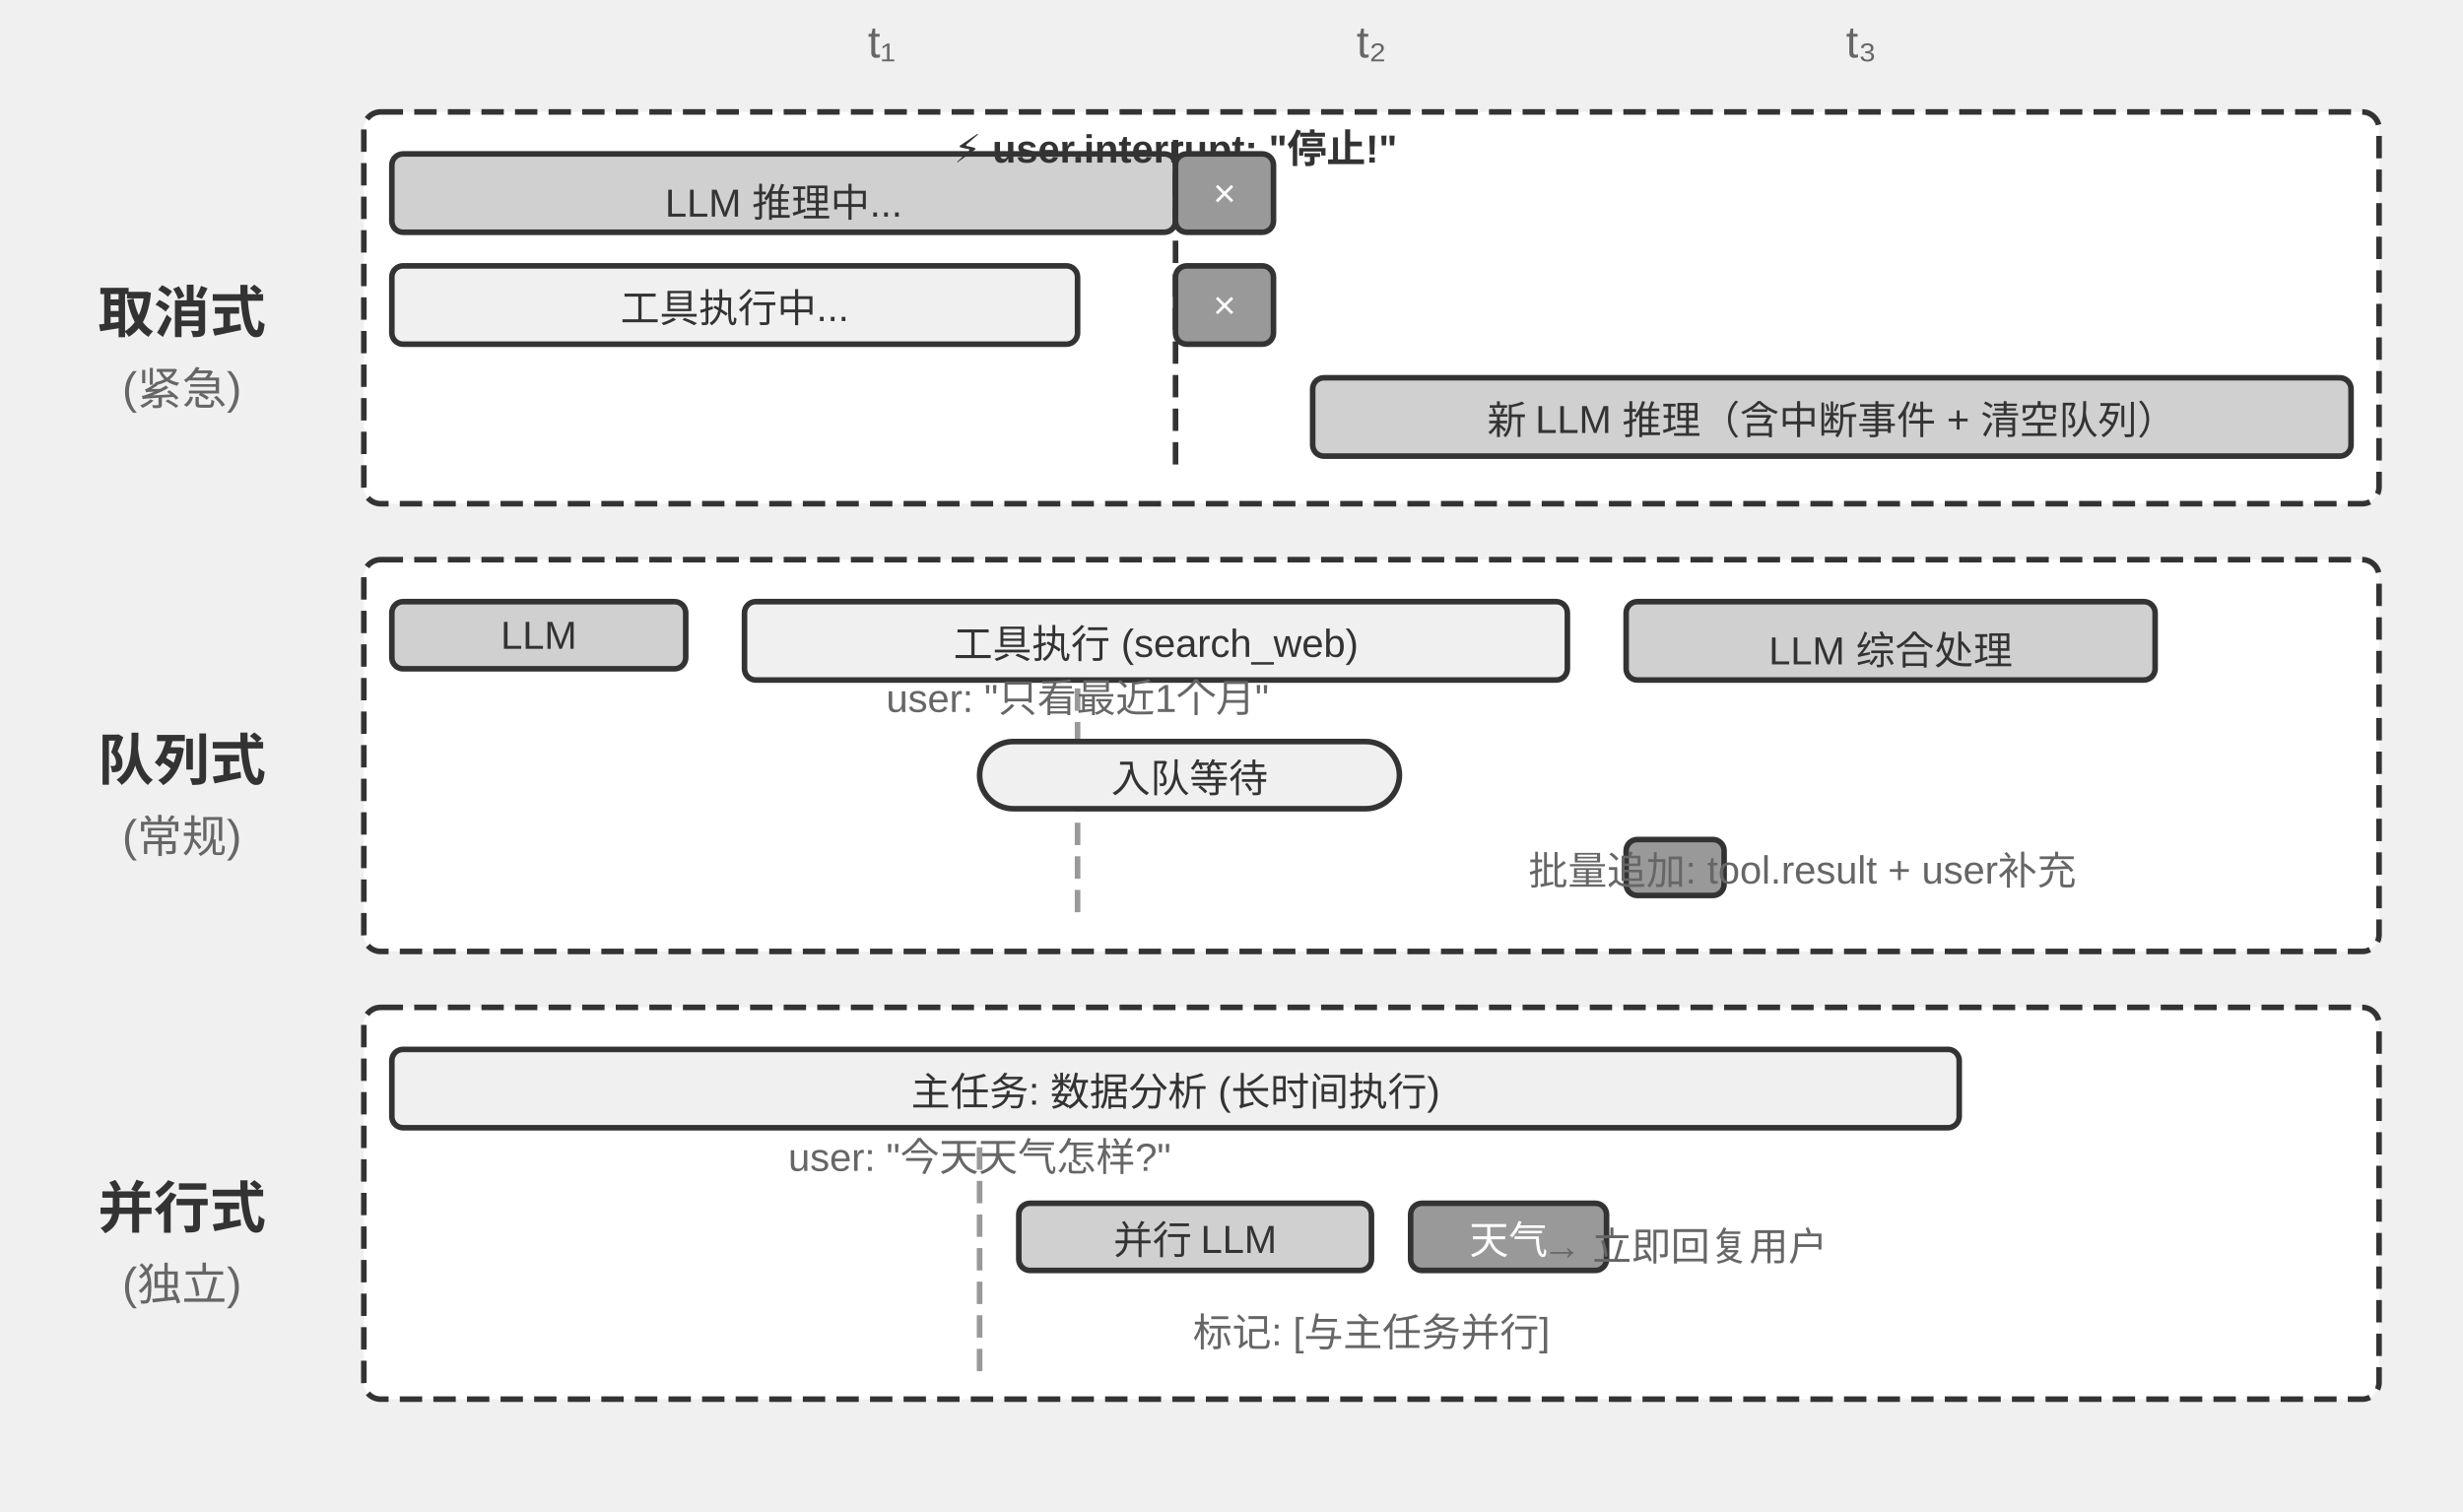
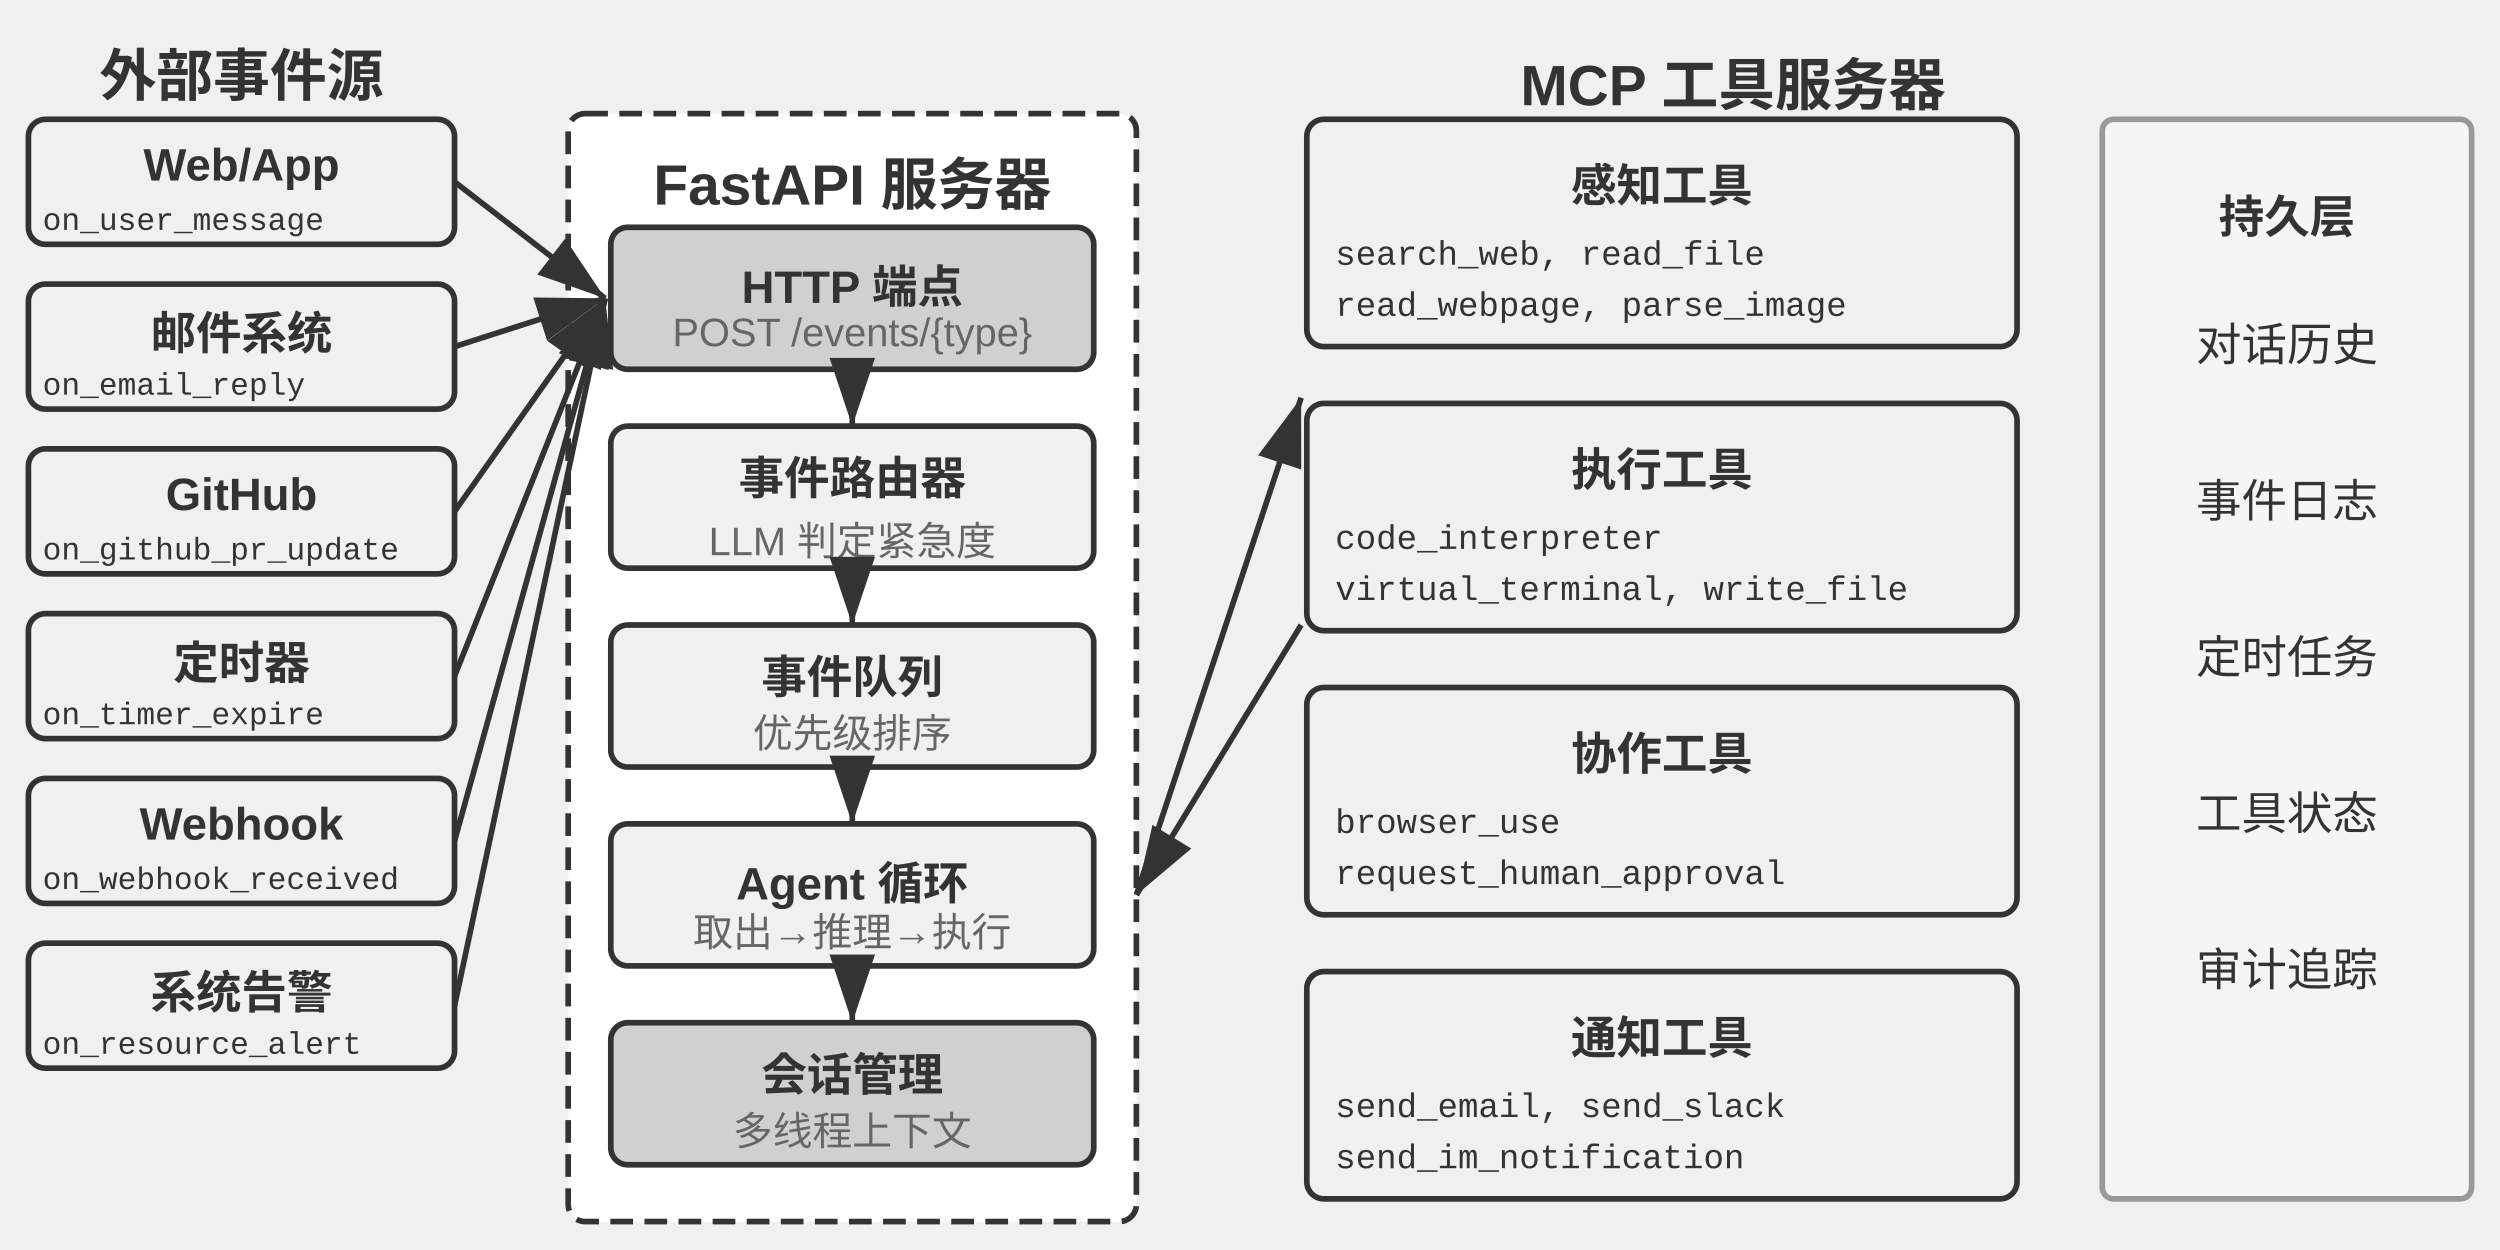
- <svg xmlns="http://www.w3.org/2000/svg" viewBox="0 40 880 540" width="880" height="540" style="background:#ffffff">
+ <svg xmlns="http://www.w3.org/2000/svg" viewBox="0 40 880 440" width="880" height="440" style="background:#ffffff">
  <defs>
    <marker id="ah" markerWidth="12" markerHeight="8" refX="12" refY="4" orient="auto">
      <polygon points="0 0, 12 4, 0 8" fill="#333333" />
    </marker>
    <marker id="ah-light" markerWidth="12" markerHeight="8" refX="12" refY="4" orient="auto">
      <polygon points="0 0, 12 4, 0 8" fill="#999999" />
    </marker>
  </defs>
-   <text x="315.0" y="55" font-family="Arial, 'Helvetica Neue', Helvetica, 'PingFang SC', 'Microsoft YaHei', sans-serif" font-size="16" fill="#666666" text-anchor="middle" dominant-baseline="central" font-weight="normal">t₁</text>
-   <text x="490.0" y="55" font-family="Arial, 'Helvetica Neue', Helvetica, 'PingFang SC', 'Microsoft YaHei', sans-serif" font-size="16" fill="#666666" text-anchor="middle" dominant-baseline="central" font-weight="normal">t₂</text>
-   <text x="665.0" y="55" font-family="Arial, 'Helvetica Neue', Helvetica, 'PingFang SC', 'Microsoft YaHei', sans-serif" font-size="16" fill="#666666" text-anchor="middle" dominant-baseline="central" font-weight="normal">t₃</text>
-   <rect x="130" y="80" width="720" height="140" rx="6" fill="#ffffff" stroke="#333333" stroke-width="2" stroke-dasharray="8,4" />
-   <text x="65.0" y="150" font-family="Arial, 'Helvetica Neue', Helvetica, 'PingFang SC', 'Microsoft YaHei', sans-serif" font-size="20" fill="#333333" text-anchor="middle" dominant-baseline="central" font-weight="bold">取消式</text>
-   <text x="65.0" y="175" font-family="Arial, 'Helvetica Neue', Helvetica, 'PingFang SC', 'Microsoft YaHei', sans-serif" font-size="16" fill="#666666" text-anchor="middle" dominant-baseline="central" font-weight="normal">(紧急)</text>
-   <rect x="140.0" y="95" width="280.0" height="28" rx="4" fill="#d0d0d0" stroke="#333333" stroke-width="2" />
-   <text x="280.0" y="109.0" font-family="Arial, 'Helvetica Neue', Helvetica, 'PingFang SC', 'Microsoft YaHei', sans-serif" font-size="14" fill="#333333" text-anchor="middle" dominant-baseline="central" font-weight="normal">LLM 推理中...</text>
-   <line x1="420.0" y1="90" x2="420.0" y2="210" stroke="#333333" stroke-width="2" stroke-dasharray="8,4" />
-   <text x="420.0" y="90" font-family="Arial, 'Helvetica Neue', Helvetica, 'PingFang SC', 'Microsoft YaHei', sans-serif" font-size="14" fill="#333333" text-anchor="middle" dominant-baseline="central" font-weight="bold">⚡ user.interrupt: "停止!"</text>
-   <rect x="420.0" y="95" width="35.0" height="28" rx="4" fill="#999999" stroke="#333333" stroke-width="2" />
-   <text x="437.5" y="109.0" font-family="Arial, 'Helvetica Neue', Helvetica, 'PingFang SC', 'Microsoft YaHei', sans-serif" font-size="14" fill="#ffffff" text-anchor="middle" dominant-baseline="central" font-weight="normal">×</text>
-   <rect x="140.0" y="135" width="245.0" height="28" rx="4" fill="#f0f0f0" stroke="#333333" stroke-width="2" />
-   <text x="262.5" y="149.0" font-family="Arial, 'Helvetica Neue', Helvetica, 'PingFang SC', 'Microsoft YaHei', sans-serif" font-size="14" fill="#333333" text-anchor="middle" dominant-baseline="central" font-weight="normal">工具执行中...</text>
-   <rect x="420.0" y="135" width="35.0" height="28" rx="4" fill="#999999" stroke="#333333" stroke-width="2" />
-   <text x="437.5" y="149.0" font-family="Arial, 'Helvetica Neue', Helvetica, 'PingFang SC', 'Microsoft YaHei', sans-serif" font-size="14" fill="#ffffff" text-anchor="middle" dominant-baseline="central" font-weight="normal">×</text>
-   <rect x="469.0" y="175" width="371.0" height="28" rx="4" fill="#d0d0d0" stroke="#333333" stroke-width="2" />
-   <text x="654.5" y="189.0" font-family="Arial, 'Helvetica Neue', Helvetica, 'PingFang SC', 'Microsoft YaHei', sans-serif" font-size="14" fill="#333333" text-anchor="middle" dominant-baseline="central" font-weight="normal">新 LLM 推理（含中断事件 + 清空队列）</text>
-   <rect x="130" y="240" width="720" height="140" rx="6" fill="#ffffff" stroke="#333333" stroke-width="2" stroke-dasharray="8,4" />
-   <text x="65.0" y="310" font-family="Arial, 'Helvetica Neue', Helvetica, 'PingFang SC', 'Microsoft YaHei', sans-serif" font-size="20" fill="#333333" text-anchor="middle" dominant-baseline="central" font-weight="bold">队列式</text>
-   <text x="65.0" y="335" font-family="Arial, 'Helvetica Neue', Helvetica, 'PingFang SC', 'Microsoft YaHei', sans-serif" font-size="16" fill="#666666" text-anchor="middle" dominant-baseline="central" font-weight="normal">(常规)</text>
-   <rect x="140.0" y="255" width="105.0" height="24" rx="4" fill="#d0d0d0" stroke="#333333" stroke-width="2" />
-   <text x="192.5" y="267.0" font-family="Arial, 'Helvetica Neue', Helvetica, 'PingFang SC', 'Microsoft YaHei', sans-serif" font-size="14" fill="#333333" text-anchor="middle" dominant-baseline="central" font-weight="normal">LLM</text>
-   <rect x="266.0" y="255" width="294.0" height="28" rx="4" fill="#f0f0f0" stroke="#333333" stroke-width="2" />
-   <text x="413.0" y="269.0" font-family="Arial, 'Helvetica Neue', Helvetica, 'PingFang SC', 'Microsoft YaHei', sans-serif" font-size="14" fill="#333333" text-anchor="middle" dominant-baseline="central" font-weight="normal">工具执行 (search_web)</text>
-   <rect x="581.0" y="255" width="189.0" height="28" rx="4" fill="#d0d0d0" stroke="#333333" stroke-width="2" />
-   <text x="675.5" y="269.0" font-family="Arial, 'Helvetica Neue', Helvetica, 'PingFang SC', 'Microsoft YaHei', sans-serif" font-size="14" fill="#333333" text-anchor="middle" dominant-baseline="central" font-weight="normal">LLM 综合处理</text>
-   <line x1="385.0" y1="286" x2="385.0" y2="370" stroke="#999999" stroke-width="2" stroke-dasharray="8,4" />
-   <text x="385.0" y="286" font-family="Arial, 'Helvetica Neue', Helvetica, 'PingFang SC', 'Microsoft YaHei', sans-serif" font-size="14" fill="#666666" text-anchor="middle" dominant-baseline="central" font-weight="normal">user: "只看最近1个月"</text>
-   <rect x="350.0" y="305" width="150" height="24" rx="12" fill="#f0f0f0" stroke="#333333" stroke-width="2" />
-   <text x="425.0" y="317.0" font-family="Arial, 'Helvetica Neue', Helvetica, 'PingFang SC', 'Microsoft YaHei', sans-serif" font-size="14" fill="#333333" text-anchor="middle" dominant-baseline="central" font-weight="normal">入队等待</text>
-   <rect x="581.0" y="340" width="35.0" height="20" rx="4" fill="#999999" stroke="#333333" stroke-width="2" />
-   <text x="598.5" y="350.0" font-family="Arial, 'Helvetica Neue', Helvetica, 'PingFang SC', 'Microsoft YaHei', sans-serif" font-size="14" fill="#ffffff" text-anchor="middle" dominant-baseline="central" font-weight="normal" />
-   <text x="644.0" y="350" font-family="Arial, 'Helvetica Neue', Helvetica, 'PingFang SC', 'Microsoft YaHei', sans-serif" font-size="14" fill="#666666" text-anchor="middle" dominant-baseline="central" font-weight="normal">批量追加: tool.result + user补充</text>
-   <rect x="130" y="400" width="720" height="140" rx="6" fill="#ffffff" stroke="#333333" stroke-width="2" stroke-dasharray="8,4" />
-   <text x="65.0" y="470" font-family="Arial, 'Helvetica Neue', Helvetica, 'PingFang SC', 'Microsoft YaHei', sans-serif" font-size="20" fill="#333333" text-anchor="middle" dominant-baseline="central" font-weight="bold">并行式</text>
-   <text x="65.0" y="495" font-family="Arial, 'Helvetica Neue', Helvetica, 'PingFang SC', 'Microsoft YaHei', sans-serif" font-size="16" fill="#666666" text-anchor="middle" dominant-baseline="central" font-weight="normal">(独立)</text>
-   <rect x="140.0" y="415" width="560.0" height="28" rx="4" fill="#f0f0f0" stroke="#333333" stroke-width="2" />
-   <text x="420.0" y="429.0" font-family="Arial, 'Helvetica Neue', Helvetica, 'PingFang SC', 'Microsoft YaHei', sans-serif" font-size="14" fill="#333333" text-anchor="middle" dominant-baseline="central" font-weight="normal">主任务: 数据分析 (长时间执行)</text>
-   <line x1="350.0" y1="450" x2="350.0" y2="530" stroke="#999999" stroke-width="2" stroke-dasharray="8,4" />
-   <text x="350.0" y="450" font-family="Arial, 'Helvetica Neue', Helvetica, 'PingFang SC', 'Microsoft YaHei', sans-serif" font-size="14" fill="#666666" text-anchor="middle" dominant-baseline="central" font-weight="normal">user: "今天天气怎样?"</text>
-   <rect x="364.0" y="470" width="126.0" height="24" rx="4" fill="#d0d0d0" stroke="#333333" stroke-width="2" />
-   <text x="427.0" y="482.0" font-family="Arial, 'Helvetica Neue', Helvetica, 'PingFang SC', 'Microsoft YaHei', sans-serif" font-size="14" fill="#333333" text-anchor="middle" dominant-baseline="central" font-weight="normal">并行 LLM</text>
-   <rect x="504.0" y="470" width="70.0" height="24" rx="4" fill="#999999" stroke="#333333" stroke-width="2" />
-   <text x="539.0" y="482.0" font-family="Arial, 'Helvetica Neue', Helvetica, 'PingFang SC', 'Microsoft YaHei', sans-serif" font-size="14" fill="#ffffff" text-anchor="middle" dominant-baseline="central" font-weight="normal">天气</text>
-   <text x="602.0" y="482" font-family="Arial, 'Helvetica Neue', Helvetica, 'PingFang SC', 'Microsoft YaHei', sans-serif" font-size="14" fill="#666666" text-anchor="middle" dominant-baseline="central" font-weight="normal">→ 立即回复用户</text>
-   <text x="490.0" y="515" font-family="Arial, 'Helvetica Neue', Helvetica, 'PingFang SC', 'Microsoft YaHei', sans-serif" font-size="14" fill="#666666" text-anchor="middle" dominant-baseline="central" font-weight="normal">标记: [与主任务并行]</text>
+   <text x="85" y="65" font-family="Arial, 'Helvetica Neue', Helvetica, 'PingFang SC', 'Microsoft YaHei', sans-serif" font-size="20" fill="#333333" text-anchor="middle" dominant-baseline="central" font-weight="bold">外部事件源</text>
+   <rect x="10" y="82" width="150" height="44" rx="6" fill="#f0f0f0" stroke="#333333" stroke-width="2" />
+   <text x="85" y="98" font-family="Arial, 'Helvetica Neue', Helvetica, 'PingFang SC', 'Microsoft YaHei', sans-serif" font-size="16" fill="#333333" text-anchor="middle" dominant-baseline="central" font-weight="bold">Web/App</text>
+   <text x="15" y="118" font-family="'Courier New', Courier, monospace" font-size="11" fill="#333333" text-anchor="start" dominant-baseline="central">on_user_message</text>
+   <rect x="10" y="140" width="150" height="44" rx="6" fill="#f0f0f0" stroke="#333333" stroke-width="2" />
+   <text x="85" y="156" font-family="Arial, 'Helvetica Neue', Helvetica, 'PingFang SC', 'Microsoft YaHei', sans-serif" font-size="16" fill="#333333" text-anchor="middle" dominant-baseline="central" font-weight="bold">邮件系统</text>
+   <text x="15" y="176" font-family="'Courier New', Courier, monospace" font-size="11" fill="#333333" text-anchor="start" dominant-baseline="central">on_email_reply</text>
+   <rect x="10" y="198" width="150" height="44" rx="6" fill="#f0f0f0" stroke="#333333" stroke-width="2" />
+   <text x="85" y="214" font-family="Arial, 'Helvetica Neue', Helvetica, 'PingFang SC', 'Microsoft YaHei', sans-serif" font-size="16" fill="#333333" text-anchor="middle" dominant-baseline="central" font-weight="bold">GitHub</text>
+   <text x="15" y="234" font-family="'Courier New', Courier, monospace" font-size="11" fill="#333333" text-anchor="start" dominant-baseline="central">on_github_pr_update</text>
+   <rect x="10" y="256" width="150" height="44" rx="6" fill="#f0f0f0" stroke="#333333" stroke-width="2" />
+   <text x="85" y="272" font-family="Arial, 'Helvetica Neue', Helvetica, 'PingFang SC', 'Microsoft YaHei', sans-serif" font-size="16" fill="#333333" text-anchor="middle" dominant-baseline="central" font-weight="bold">定时器</text>
+   <text x="15" y="292" font-family="'Courier New', Courier, monospace" font-size="11" fill="#333333" text-anchor="start" dominant-baseline="central">on_timer_expire</text>
+   <rect x="10" y="314" width="150" height="44" rx="6" fill="#f0f0f0" stroke="#333333" stroke-width="2" />
+   <text x="85" y="330" font-family="Arial, 'Helvetica Neue', Helvetica, 'PingFang SC', 'Microsoft YaHei', sans-serif" font-size="16" fill="#333333" text-anchor="middle" dominant-baseline="central" font-weight="bold">Webhook</text>
+   <text x="15" y="350" font-family="'Courier New', Courier, monospace" font-size="11" fill="#333333" text-anchor="start" dominant-baseline="central">on_webhook_received</text>
+   <rect x="10" y="372" width="150" height="44" rx="6" fill="#f0f0f0" stroke="#333333" stroke-width="2" />
+   <text x="85" y="388" font-family="Arial, 'Helvetica Neue', Helvetica, 'PingFang SC', 'Microsoft YaHei', sans-serif" font-size="16" fill="#333333" text-anchor="middle" dominant-baseline="central" font-weight="bold">系统告警</text>
+   <text x="15" y="408" font-family="'Courier New', Courier, monospace" font-size="11" fill="#333333" text-anchor="start" dominant-baseline="central">on_resource_alert</text>
+   <rect x="200" y="80" width="200" height="390" rx="6" fill="#ffffff" stroke="#333333" stroke-width="2" stroke-dasharray="8,4" />
+   <text x="300" y="100" font-family="Arial, 'Helvetica Neue', Helvetica, 'PingFang SC', 'Microsoft YaHei', sans-serif" font-size="20" fill="#333333" text-anchor="middle" dominant-baseline="central" font-weight="bold">FastAPI 服务器</text>
+   <rect x="215" y="120" width="170" height="50" rx="6" fill="#d0d0d0" stroke="#333333" stroke-width="2" />
+   <text x="300" y="137" font-family="Arial, 'Helvetica Neue', Helvetica, 'PingFang SC', 'Microsoft YaHei', sans-serif" font-size="16" fill="#333333" text-anchor="middle" dominant-baseline="central" font-weight="bold">HTTP 端点</text>
+   <text x="300" y="157" font-family="Arial, 'Helvetica Neue', Helvetica, 'PingFang SC', 'Microsoft YaHei', sans-serif" font-size="14" fill="#666666" text-anchor="middle" dominant-baseline="central" font-weight="normal">POST /events/{type}</text>
+   <rect x="215" y="190" width="170" height="50" rx="6" fill="#f0f0f0" stroke="#333333" stroke-width="2" />
+   <text x="300" y="207" font-family="Arial, 'Helvetica Neue', Helvetica, 'PingFang SC', 'Microsoft YaHei', sans-serif" font-size="16" fill="#333333" text-anchor="middle" dominant-baseline="central" font-weight="bold">事件路由器</text>
+   <text x="300" y="227" font-family="Arial, 'Helvetica Neue', Helvetica, 'PingFang SC', 'Microsoft YaHei', sans-serif" font-size="14" fill="#666666" text-anchor="middle" dominant-baseline="central" font-weight="normal">LLM 判定紧急度</text>
+   <rect x="215" y="260" width="170" height="50" rx="6" fill="#f0f0f0" stroke="#333333" stroke-width="2" />
+   <text x="300" y="277" font-family="Arial, 'Helvetica Neue', Helvetica, 'PingFang SC', 'Microsoft YaHei', sans-serif" font-size="16" fill="#333333" text-anchor="middle" dominant-baseline="central" font-weight="bold">事件队列</text>
+   <text x="300" y="297" font-family="Arial, 'Helvetica Neue', Helvetica, 'PingFang SC', 'Microsoft YaHei', sans-serif" font-size="14" fill="#666666" text-anchor="middle" dominant-baseline="central" font-weight="normal">优先级排序</text>
+   <rect x="215" y="330" width="170" height="50" rx="6" fill="#f0f0f0" stroke="#333333" stroke-width="2" />
+   <text x="300" y="347" font-family="Arial, 'Helvetica Neue', Helvetica, 'PingFang SC', 'Microsoft YaHei', sans-serif" font-size="16" fill="#333333" text-anchor="middle" dominant-baseline="central" font-weight="bold">Agent 循环</text>
+   <text x="300" y="367" font-family="Arial, 'Helvetica Neue', Helvetica, 'PingFang SC', 'Microsoft YaHei', sans-serif" font-size="14" fill="#666666" text-anchor="middle" dominant-baseline="central" font-weight="normal">取出→推理→执行</text>
+   <rect x="215" y="400" width="170" height="50" rx="6" fill="#d0d0d0" stroke="#333333" stroke-width="2" />
+   <text x="300" y="417" font-family="Arial, 'Helvetica Neue', Helvetica, 'PingFang SC', 'Microsoft YaHei', sans-serif" font-size="16" fill="#333333" text-anchor="middle" dominant-baseline="central" font-weight="bold">会话管理</text>
+   <text x="300" y="437" font-family="Arial, 'Helvetica Neue', Helvetica, 'PingFang SC', 'Microsoft YaHei', sans-serif" font-size="14" fill="#666666" text-anchor="middle" dominant-baseline="central" font-weight="normal">多线程上下文</text>
+   <line x1="300" y1="170" x2="300" y2="190" stroke="#333333" stroke-width="2" marker-end="url(#ah)" />
+   <line x1="300" y1="240" x2="300" y2="260" stroke="#333333" stroke-width="2" marker-end="url(#ah)" />
+   <line x1="300" y1="310" x2="300" y2="330" stroke="#333333" stroke-width="2" marker-end="url(#ah)" />
+   <line x1="300" y1="380" x2="300" y2="400" stroke="#333333" stroke-width="2" marker-end="url(#ah)" />
+   <line x1="160" y1="104" x2="213" y2="145" stroke="#333333" stroke-width="2" marker-end="url(#ah)" />
+   <line x1="160" y1="162" x2="213" y2="145" stroke="#333333" stroke-width="2" marker-end="url(#ah)" />
+   <line x1="160" y1="220" x2="213" y2="145" stroke="#333333" stroke-width="2" marker-end="url(#ah)" />
+   <line x1="160" y1="278" x2="213" y2="145" stroke="#333333" stroke-width="2" marker-end="url(#ah)" />
+   <line x1="160" y1="336" x2="213" y2="145" stroke="#333333" stroke-width="2" marker-end="url(#ah)" />
+   <line x1="160" y1="394" x2="213" y2="145" stroke="#333333" stroke-width="2" marker-end="url(#ah)" />
+   <text x="610" y="65" font-family="Arial, 'Helvetica Neue', Helvetica, 'PingFang SC', 'Microsoft YaHei', sans-serif" font-size="20" fill="#333333" text-anchor="middle" dominant-baseline="central" font-weight="bold">MCP 工具服务器</text>
+   <rect x="460" y="82" width="250" height="80" rx="6" fill="#f0f0f0" stroke="#333333" stroke-width="2" />
+   <text x="585" y="104" font-family="Arial, 'Helvetica Neue', Helvetica, 'PingFang SC', 'Microsoft YaHei', sans-serif" font-size="16" fill="#333333" text-anchor="middle" dominant-baseline="central" font-weight="bold">感知工具</text>
+   <text x="470" y="130" font-family="'Courier New', Courier, monospace" font-size="12" fill="#333333" text-anchor="start" dominant-baseline="central">search_web, read_file</text>
+   <text x="470" y="148" font-family="'Courier New', Courier, monospace" font-size="12" fill="#333333" text-anchor="start" dominant-baseline="central">read_webpage, parse_image</text>
+   <rect x="460" y="182" width="250" height="80" rx="6" fill="#f0f0f0" stroke="#333333" stroke-width="2" />
+   <text x="585" y="204" font-family="Arial, 'Helvetica Neue', Helvetica, 'PingFang SC', 'Microsoft YaHei', sans-serif" font-size="16" fill="#333333" text-anchor="middle" dominant-baseline="central" font-weight="bold">执行工具</text>
+   <text x="470" y="230" font-family="'Courier New', Courier, monospace" font-size="12" fill="#333333" text-anchor="start" dominant-baseline="central">code_interpreter</text>
+   <text x="470" y="248" font-family="'Courier New', Courier, monospace" font-size="12" fill="#333333" text-anchor="start" dominant-baseline="central">virtual_terminal, write_file</text>
+   <rect x="460" y="282" width="250" height="80" rx="6" fill="#f0f0f0" stroke="#333333" stroke-width="2" />
+   <text x="585" y="304" font-family="Arial, 'Helvetica Neue', Helvetica, 'PingFang SC', 'Microsoft YaHei', sans-serif" font-size="16" fill="#333333" text-anchor="middle" dominant-baseline="central" font-weight="bold">协作工具</text>
+   <text x="470" y="330" font-family="'Courier New', Courier, monospace" font-size="12" fill="#333333" text-anchor="start" dominant-baseline="central">browser_use</text>
+   <text x="470" y="348" font-family="'Courier New', Courier, monospace" font-size="12" fill="#333333" text-anchor="start" dominant-baseline="central">request_human_approval</text>
+   <rect x="460" y="382" width="250" height="80" rx="6" fill="#f0f0f0" stroke="#333333" stroke-width="2" />
+   <text x="585" y="404" font-family="Arial, 'Helvetica Neue', Helvetica, 'PingFang SC', 'Microsoft YaHei', sans-serif" font-size="16" fill="#333333" text-anchor="middle" dominant-baseline="central" font-weight="bold">通知工具</text>
+   <text x="470" y="430" font-family="'Courier New', Courier, monospace" font-size="12" fill="#333333" text-anchor="start" dominant-baseline="central">send_email, send_slack</text>
+   <text x="470" y="448" font-family="'Courier New', Courier, monospace" font-size="12" fill="#333333" text-anchor="start" dominant-baseline="central">send_im_notification</text>
+   <line x1="400" y1="355" x2="458" y2="180" stroke="#333333" stroke-width="2" marker-end="url(#ah)" />
+   <line x1="458" y1="260" x2="400" y2="355" stroke="#333333" stroke-width="2" marker-end="url(#ah)" />
+   <rect x="740" y="82" width="130" height="380" rx="4" fill="#f5f5f5" stroke="#999999" stroke-width="2" />
+   <text x="805" y="115" font-family="Arial, 'Helvetica Neue', Helvetica, 'PingFang SC', 'Microsoft YaHei', sans-serif" font-size="16" fill="#333333" text-anchor="middle" dominant-baseline="central" font-weight="bold">持久层</text>
+   <text x="805" y="160" font-family="Arial, 'Helvetica Neue', Helvetica, 'PingFang SC', 'Microsoft YaHei', sans-serif" font-size="16" fill="#333333" text-anchor="middle" dominant-baseline="central" font-weight="normal">对话历史</text>
+   <text x="805" y="215" font-family="Arial, 'Helvetica Neue', Helvetica, 'PingFang SC', 'Microsoft YaHei', sans-serif" font-size="16" fill="#333333" text-anchor="middle" dominant-baseline="central" font-weight="normal">事件日志</text>
+   <text x="805" y="270" font-family="Arial, 'Helvetica Neue', Helvetica, 'PingFang SC', 'Microsoft YaHei', sans-serif" font-size="16" fill="#333333" text-anchor="middle" dominant-baseline="central" font-weight="normal">定时任务</text>
+   <text x="805" y="325" font-family="Arial, 'Helvetica Neue', Helvetica, 'PingFang SC', 'Microsoft YaHei', sans-serif" font-size="16" fill="#333333" text-anchor="middle" dominant-baseline="central" font-weight="normal">工具状态</text>
+   <text x="805" y="380" font-family="Arial, 'Helvetica Neue', Helvetica, 'PingFang SC', 'Microsoft YaHei', sans-serif" font-size="16" fill="#333333" text-anchor="middle" dominant-baseline="central" font-weight="normal">审计追踪</text>
</svg>
